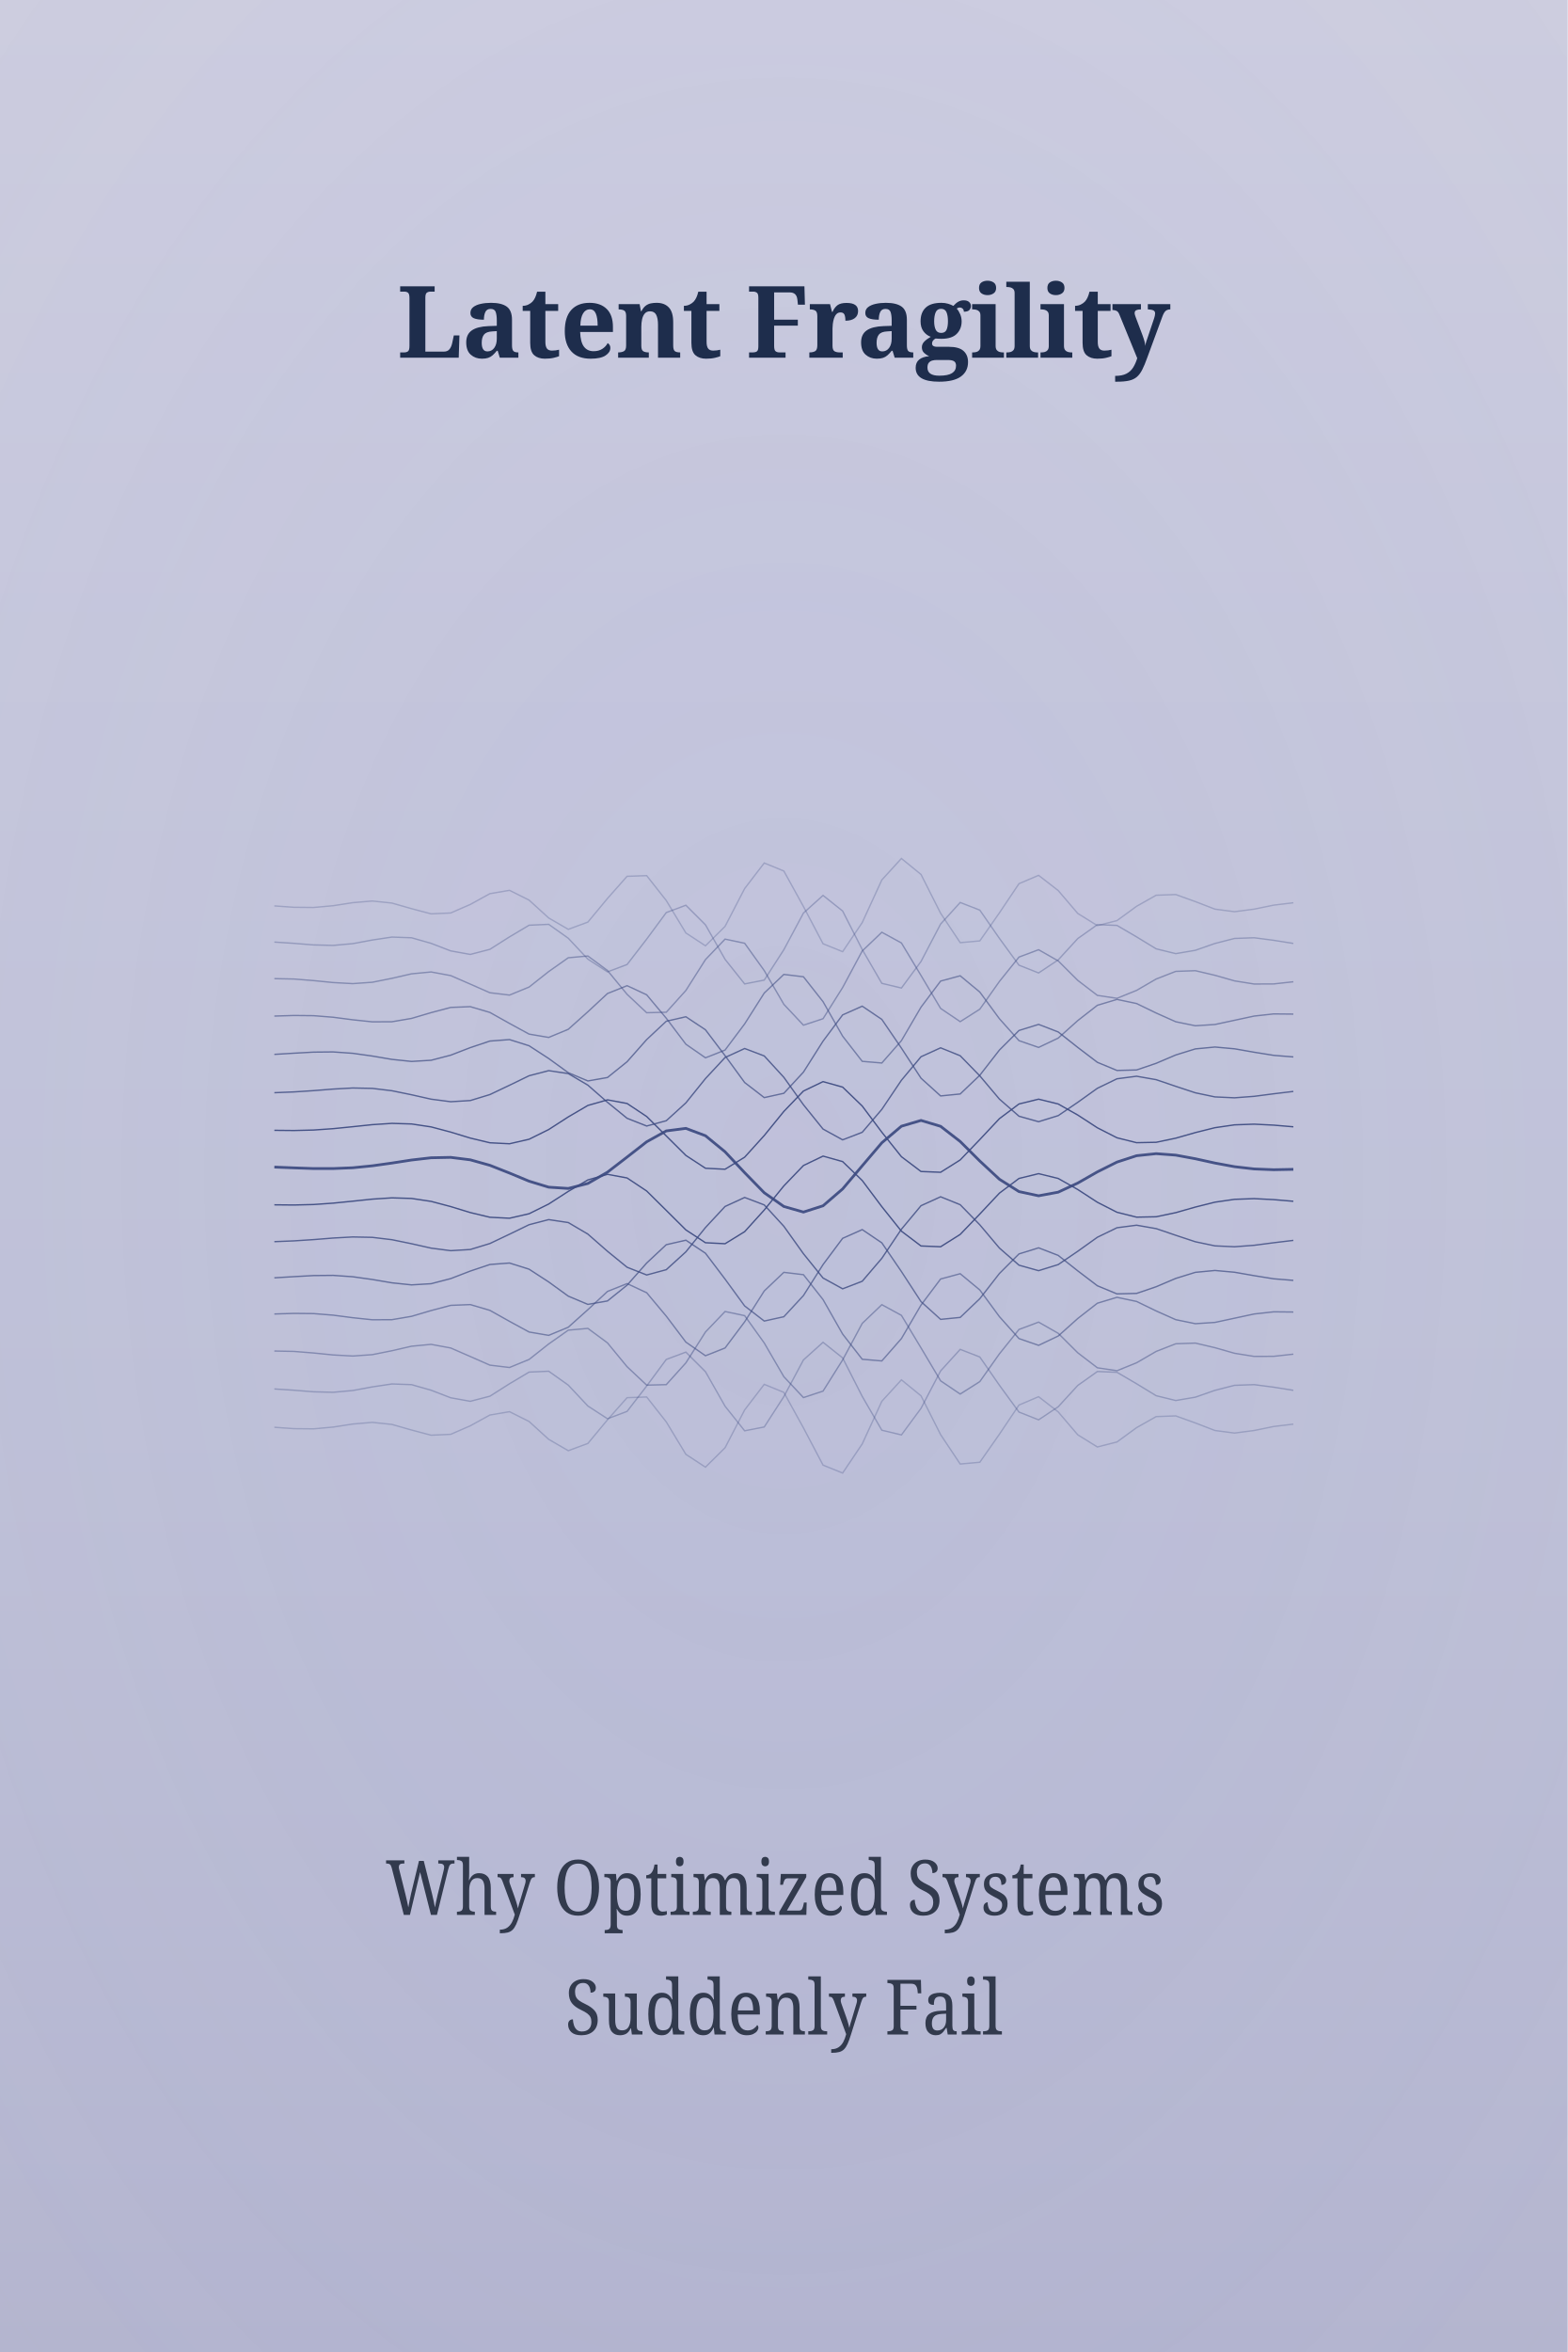
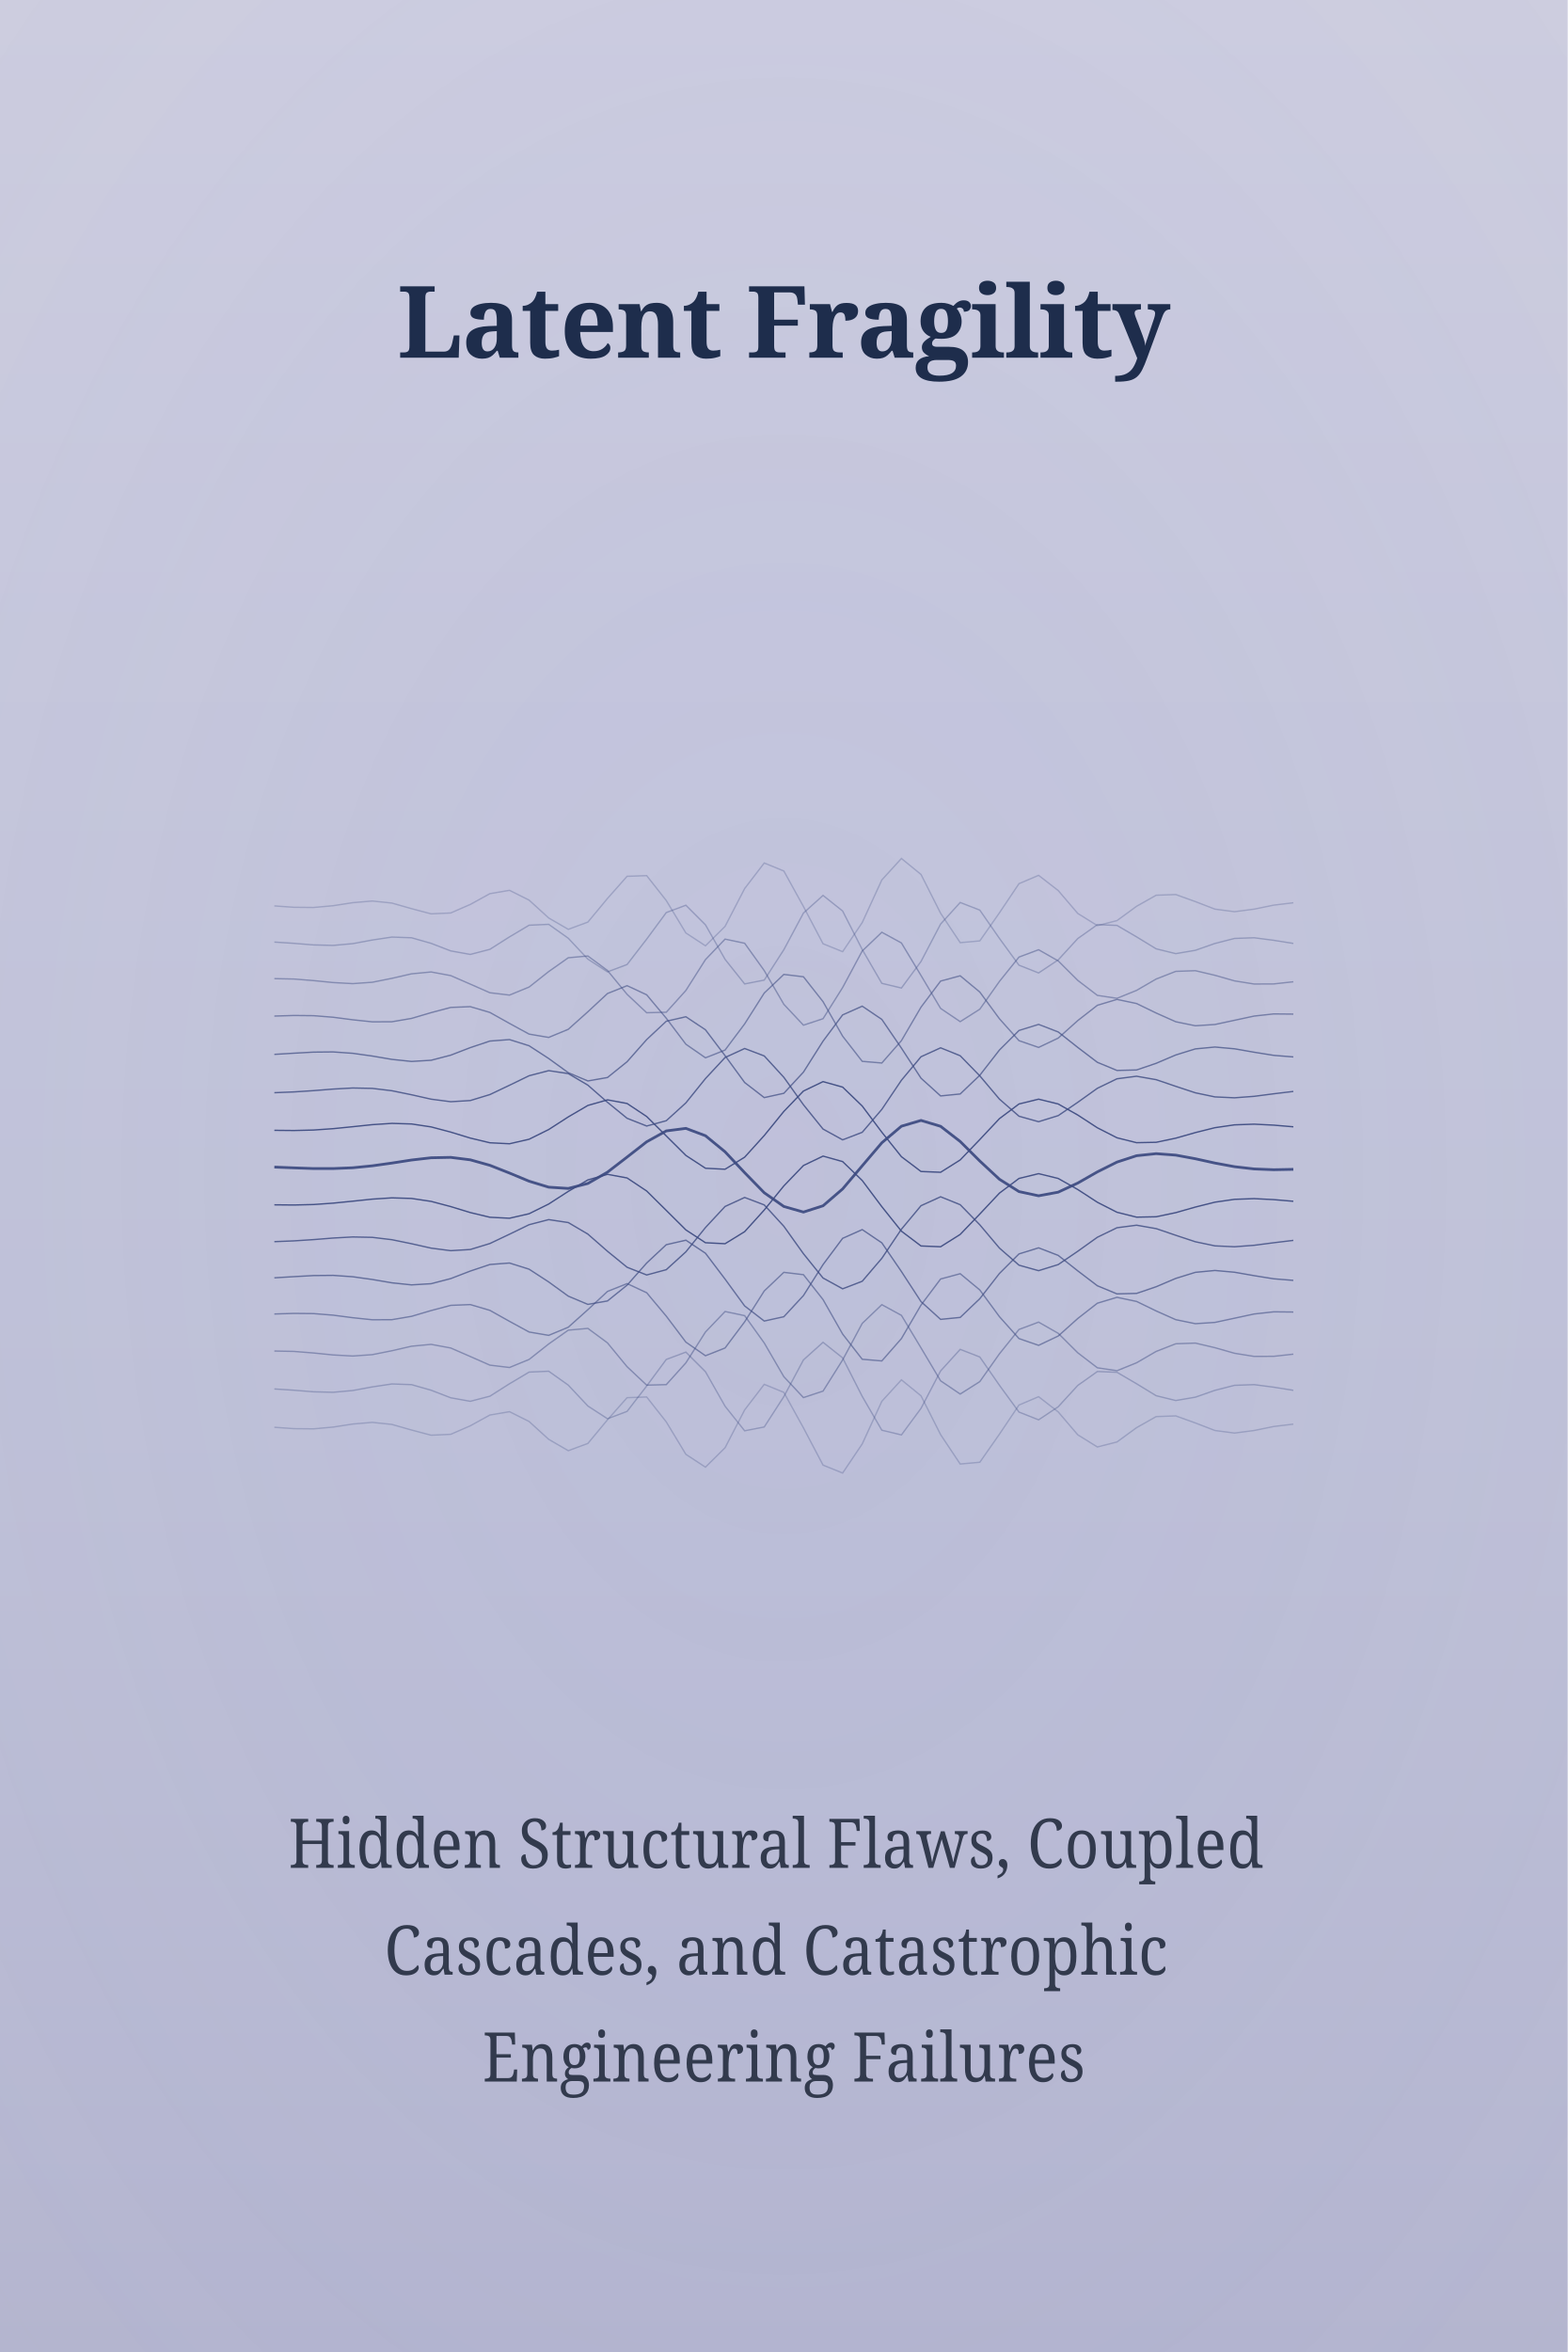
<svg xmlns="http://www.w3.org/2000/svg" viewBox="0 0 1600 2400" width="100%" height="100%">
  <defs>
    <linearGradient id="bg-latent-fragility" x1="0%" y1="0%" x2="0%" y2="100%">
      <stop offset="0%" stop-color="#cdcddf" />
      <stop offset="60%" stop-color="#c0c2d7" />
      <stop offset="100%" stop-color="#b4b5cf" />
    </linearGradient>
    <radialGradient id="halo-latent-fragility" cx="50%" cy="50%" r="75%">
      <stop offset="0%" stop-color="#818cf8" stop-opacity="0.06" />
      <stop offset="55%" stop-color="#818cf8" stop-opacity="0.03" />
      <stop offset="100%" stop-color="#818cf8" stop-opacity="0.00" />
    </radialGradient>
  </defs>
  <rect width="1600" height="2400" fill="url(#bg-latent-fragility)" />
  <rect width="1600" height="2400" fill="url(#halo-latent-fragility)" />
  <g text-anchor="middle">
    <text x="800" y="365" font-family="'Literata', Georgia, serif" font-size="102" font-weight="700" letter-spacing="-0.01em" fill="#1e2d4c">Latent Fragility</text>
  </g>
  <g class="emblem-bifurcation" transform="translate(0, -210)">
    <polyline points="280,1134.4 300,1135.8 320,1136.0 340,1134.2 360,1131.1 380,1129.4 400,1131.5 420,1137.2 440,1142.5 460,1141.6 480,1132.9 500,1121.9 520,1118.5 540,1128.5 560,1146.7 580,1158.3 600,1150.9 620,1126.8 640,1104.2 660,1103.5 680,1128.9 700,1162.0 720,1175.1 740,1155.3 760,1116.7 780,1090.6 800,1098.8 820,1135.0 840,1173.0 860,1181.1 880,1151.4 900,1107.9 920,1086.0 940,1102.3 960,1141.9 980,1171.9 1000,1170.1 1020,1141.5 1040,1111.7 1060,1103.2 1080,1118.7 1100,1142.1 1120,1154.5 1140,1149.4 1160,1134.8 1180,1123.5 1200,1122.8 1220,1130.0 1240,1137.7 1260,1140.3 1280,1137.7 1300,1133.6 1320,1131.2" stroke="#3c4a80" stroke-width="1.4" fill="none" opacity="0.28" />
    <polyline points="280,1171.3 300,1172.6 320,1174.2 340,1174.7 360,1172.9 380,1169.2 400,1166.2 420,1166.9 440,1172.6 460,1180.3 480,1183.9 500,1178.7 520,1166.0 540,1154.1 560,1153.2 580,1167.4 600,1188.7 620,1201.7 640,1194.2 660,1168.3 680,1141.2 700,1133.7 720,1153.7 740,1188.9 760,1214.0 780,1210.1 800,1179.1 820,1141.7 840,1123.7 860,1139.6 880,1178.9 900,1213.4 920,1218.2 940,1191.1 960,1152.9 980,1130.9 1000,1138.7 1020,1167.5 1040,1194.9 1060,1202.8 1080,1189.5 1100,1167.7 1120,1153.5 1140,1154.3 1160,1166.0 1180,1178.2 1200,1183.1 1220,1179.7 1240,1172.7 1260,1167.6 1280,1166.9 1300,1169.5 1320,1172.7" stroke="#3c4a80" stroke-width="1.4" fill="none" opacity="0.34" />
    <polyline points="280,1208.6 300,1209.0 320,1210.6 340,1212.6 360,1213.7 380,1212.3 400,1208.3 420,1203.7 440,1201.8 460,1205.5 480,1214.2 500,1223.0 520,1225.4 540,1217.2 560,1201.4 580,1187.3 600,1185.5 620,1200.3 640,1224.6 660,1243.4 680,1242.9 700,1220.7 720,1189.2 740,1168.3 760,1172.5 780,1200.4 800,1234.8 820,1256.1 840,1249.5 860,1217.7 880,1180.4 900,1161.3 920,1172.2 940,1205.4 960,1239.0 980,1252.5 1000,1239.8 1020,1211.5 1040,1186.6 1060,1179.1 1080,1190.5 1100,1210.4 1120,1225.7 1140,1228.7 1160,1220.6 1180,1209.0 1200,1201.2 1220,1200.5 1240,1205.2 1260,1210.9 1280,1214.1 1300,1214.0 1320,1211.8" stroke="#3c4a80" stroke-width="1.4" fill="none" opacity="0.46" />
    <polyline points="280,1246.8 300,1246.2 320,1246.4 340,1248.0 360,1250.6 380,1252.7 400,1252.6 420,1249.2 440,1243.3 460,1238.0 480,1237.2 500,1243.1 520,1254.3 540,1265.2 560,1268.6 580,1260.3 600,1242.4 620,1223.8 640,1215.8 660,1225.1 680,1249.0 700,1275.5 720,1289.4 740,1281.5 760,1254.8 780,1223.3 800,1204.3 820,1206.7 840,1232.1 860,1267.3 880,1293.0 900,1294.7 920,1271.9 940,1237.7 960,1211.1 980,1205.7 1000,1222.3 1020,1249.5 1040,1271.9 1060,1278.8 1080,1269.3 1100,1251.4 1120,1235.8 1140,1229.8 1160,1234.0 1180,1243.7 1200,1252.6 1220,1256.7 1240,1255.4 1260,1251.1 1280,1246.8 1300,1244.6 1320,1244.8" stroke="#3c4a80" stroke-width="1.4" fill="none" opacity="0.57" />
    <polyline points="280,1285.9 300,1284.7 320,1283.6 340,1283.4 360,1284.8 380,1287.6 400,1291.0 420,1293.1 440,1291.9 460,1286.7 480,1279.0 500,1272.3 520,1270.8 540,1277.1 560,1290.1 580,1304.6 600,1313.0 620,1309.5 640,1293.4 660,1270.8 680,1252.1 700,1247.5 720,1260.8 740,1287.2 760,1314.6 780,1330.0 800,1325.6 820,1304.0 840,1272.4 860,1245.6 880,1236.7 900,1250.2 920,1279.5 940,1310.2 960,1328.3 980,1326.3 1000,1307.2 1020,1281.5 1040,1261.5 1060,1255.3 1080,1263.0 1100,1278.8 1120,1294.0 1140,1302.3 1160,1301.8 1180,1295.0 1200,1286.5 1220,1280.3 1240,1278.4 1260,1280.2 1280,1283.7 1300,1286.9 1320,1288.5" stroke="#3c4a80" stroke-width="1.4" fill="none" opacity="0.69" />
    <polyline points="280,1325.0 300,1324.2 320,1322.9 340,1321.3 360,1320.2 380,1320.6 400,1323.0 420,1327.1 440,1331.6 460,1334.2 480,1333.0 500,1326.9 520,1317.4 540,1307.7 560,1302.5 580,1305.5 600,1317.3 620,1334.8 640,1351.1 660,1359.0 680,1353.6 700,1335.4 720,1310.6 740,1289.1 760,1279.9 780,1287.5 800,1309.3 820,1337.3 840,1362.1 860,1373.1 880,1365.4 900,1342.0 920,1312.3 940,1288.3 960,1279.2 980,1287.3 1000,1307.8 1020,1331.5 1040,1349.0 1060,1354.6 1080,1348.4 1100,1334.8 1120,1320.5 1140,1310.8 1160,1308.2 1180,1311.7 1200,1318.5 1220,1325.1 1240,1329.3 1260,1330.2 1280,1328.7 1300,1326.1 1320,1323.7" stroke="#3c4a80" stroke-width="1.4" fill="none" opacity="0.80" />
    <polyline points="280,1363.4 300,1363.6 320,1363.1 340,1361.7 360,1359.7 380,1357.6 400,1356.3 420,1356.9 440,1359.9 460,1365.2 480,1371.3 500,1376.1 520,1377.1 540,1372.5 560,1362.6 580,1349.7 600,1338.0 620,1332.3 640,1336.0 660,1349.3 680,1369.1 700,1389.0 720,1402.1 740,1403.1 760,1390.8 780,1368.7 800,1344.1 820,1323.3 840,1313.7 860,1319.3 880,1338.6 900,1365.3 920,1390.3 940,1405.4 960,1406.2 980,1393.6 1000,1372.8 1020,1351.5 1040,1336.5 1060,1331.6 1080,1336.5 1100,1347.8 1120,1360.8 1140,1371.0 1160,1376.0 1180,1375.6 1200,1371.4 1220,1365.7 1240,1360.7 1260,1357.8 1280,1357.1 1300,1358.1 1320,1359.8" stroke="#3c4a80" stroke-width="1.4" fill="none" opacity="0.92" />
    <polyline points="280,1400.9 300,1401.7 320,1402.4 340,1402.4 360,1401.6 380,1399.6 400,1396.8 420,1393.7 440,1391.4 460,1391.0 480,1393.5 500,1399.1 520,1407.0 540,1415.3 560,1421.4 580,1422.7 600,1417.6 620,1406.1 640,1390.7 660,1375.1 680,1364.0 700,1361.4 720,1368.9 740,1385.3 760,1406.6 780,1427.1 800,1441.1 820,1446.8 840,1440.4 860,1423.2 880,1399.6 900,1376.1 920,1359.2 940,1353.3 960,1359.3 980,1374.8 1000,1394.7 1020,1413.3 1040,1425.9 1060,1430.2 1080,1426.5 1100,1417.2 1120,1405.8 1140,1395.8 1160,1389.3 1180,1387.2 1200,1388.7 1220,1392.4 1240,1396.8 1260,1400.5 1280,1402.8 1300,1403.6 1320,1403.2" stroke="#3c4a80" stroke-width="2.8" fill="none" opacity="0.92" />
    <polyline points="280,1439.4 300,1439.6 320,1439.1 340,1437.7 360,1435.7 380,1433.6 400,1432.3 420,1432.9 440,1435.9 460,1441.2 480,1447.3 500,1452.1 520,1453.1 540,1448.5 560,1438.6 580,1425.7 600,1414.0 620,1408.3 640,1412.0 660,1425.3 680,1445.1 700,1465.0 720,1478.1 740,1479.1 760,1466.8 780,1444.7 800,1420.1 820,1399.3 840,1389.7 860,1395.3 880,1414.6 900,1441.3 920,1466.3 940,1481.4 960,1482.2 980,1469.6 1000,1448.8 1020,1427.5 1040,1412.5 1060,1407.6 1080,1412.5 1100,1423.8 1120,1436.8 1140,1447.0 1160,1452.0 1180,1451.6 1200,1447.4 1220,1441.7 1240,1436.7 1260,1433.8 1280,1433.1 1300,1434.1 1320,1435.8" stroke="#3c4a80" stroke-width="1.4" fill="none" opacity="0.92" />
    <polyline points="280,1477.0 300,1476.2 320,1474.9 340,1473.3 360,1472.2 380,1472.6 400,1475.0 420,1479.1 440,1483.6 460,1486.2 480,1485.0 500,1478.9 520,1469.4 540,1459.7 560,1454.5 580,1457.5 600,1469.3 620,1486.8 640,1503.1 660,1511.0 680,1505.6 700,1487.4 720,1462.6 740,1441.1 760,1431.9 780,1439.5 800,1461.3 820,1489.3 840,1514.1 860,1525.1 880,1517.4 900,1494.0 920,1464.3 940,1440.3 960,1431.2 980,1439.3 1000,1459.8 1020,1483.5 1040,1501.0 1060,1506.6 1080,1500.4 1100,1486.8 1120,1472.5 1140,1462.8 1160,1460.2 1180,1463.7 1200,1470.5 1220,1477.1 1240,1481.3 1260,1482.2 1280,1480.7 1300,1478.1 1320,1475.7" stroke="#3c4a80" stroke-width="1.4" fill="none" opacity="0.80" />
    <polyline points="280,1513.9 300,1512.7 320,1511.6 340,1511.4 360,1512.8 380,1515.6 400,1519.0 420,1521.1 440,1519.9 460,1514.7 480,1507.0 500,1500.3 520,1498.8 540,1505.1 560,1518.1 580,1532.6 600,1541.0 620,1537.5 640,1521.4 660,1498.8 680,1480.1 700,1475.5 720,1488.8 740,1515.2 760,1542.6 780,1558.0 800,1553.6 820,1532.0 840,1500.4 860,1473.6 880,1464.7 900,1478.2 920,1507.5 940,1538.2 960,1556.3 980,1554.3 1000,1535.2 1020,1509.5 1040,1489.5 1060,1483.3 1080,1491.0 1100,1506.8 1120,1522.0 1140,1530.3 1160,1529.8 1180,1523.0 1200,1514.5 1220,1508.3 1240,1506.4 1260,1508.2 1280,1511.7 1300,1514.9 1320,1516.5" stroke="#3c4a80" stroke-width="1.4" fill="none" opacity="0.69" />
    <polyline points="280,1550.8 300,1550.2 320,1550.4 340,1552.0 360,1554.6 380,1556.7 400,1556.6 420,1553.2 440,1547.3 460,1542.0 480,1541.2 500,1547.1 520,1558.3 540,1569.2 560,1572.6 580,1564.3 600,1546.4 620,1527.8 640,1519.8 660,1529.1 680,1553.0 700,1579.5 720,1593.4 740,1585.5 760,1558.8 780,1527.3 800,1508.3 820,1510.7 840,1536.1 860,1571.3 880,1597.0 900,1598.7 920,1575.9 940,1541.7 960,1515.1 980,1509.7 1000,1526.3 1020,1553.5 1040,1575.9 1060,1582.8 1080,1573.3 1100,1555.4 1120,1539.8 1140,1533.8 1160,1538.0 1180,1547.7 1200,1556.6 1220,1560.7 1240,1559.4 1260,1555.1 1280,1550.8 1300,1548.6 1320,1548.8" stroke="#3c4a80" stroke-width="1.4" fill="none" opacity="0.57" />
    <polyline points="280,1588.6 300,1589.0 320,1590.6 340,1592.6 360,1593.7 380,1592.3 400,1588.3 420,1583.7 440,1581.8 460,1585.5 480,1594.2 500,1603.0 520,1605.4 540,1597.2 560,1581.4 580,1567.3 600,1565.5 620,1580.3 640,1604.6 660,1623.4 680,1622.9 700,1600.7 720,1569.2 740,1548.3 760,1552.5 780,1580.4 800,1614.8 820,1636.1 840,1629.5 860,1597.7 880,1560.4 900,1541.3 920,1552.2 940,1585.4 960,1619.0 980,1632.5 1000,1619.8 1020,1591.5 1040,1566.6 1060,1559.1 1080,1570.5 1100,1590.4 1120,1605.7 1140,1608.7 1160,1600.6 1180,1589.0 1200,1581.2 1220,1580.5 1240,1585.2 1260,1590.9 1280,1594.1 1300,1594.0 1320,1591.8" stroke="#3c4a80" stroke-width="1.4" fill="none" opacity="0.46" />
    <polyline points="280,1627.3 300,1628.6 320,1630.2 340,1630.7 360,1628.9 380,1625.2 400,1622.2 420,1622.9 440,1628.6 460,1636.3 480,1639.9 500,1634.7 520,1622.0 540,1610.1 560,1609.2 580,1623.4 600,1644.7 620,1657.7 640,1650.2 660,1624.3 680,1597.2 700,1589.7 720,1609.7 740,1644.9 760,1670.0 780,1666.1 800,1635.1 820,1597.7 840,1579.7 860,1595.6 880,1634.9 900,1669.4 920,1674.2 940,1647.1 960,1608.9 980,1586.9 1000,1594.7 1020,1623.5 1040,1650.9 1060,1658.8 1080,1645.5 1100,1623.7 1120,1609.5 1140,1610.3 1160,1622.0 1180,1634.2 1200,1639.1 1220,1635.7 1240,1628.7 1260,1623.6 1280,1622.9 1300,1625.5 1320,1628.7" stroke="#3c4a80" stroke-width="1.4" fill="none" opacity="0.34" />
    <polyline points="280,1666.4 300,1667.8 320,1668.0 340,1666.2 360,1663.1 380,1661.4 400,1663.5 420,1669.2 440,1674.5 460,1673.6 480,1664.9 500,1653.9 520,1650.5 540,1660.5 560,1678.7 580,1690.3 600,1682.9 620,1658.8 640,1636.2 660,1635.5 680,1660.9 700,1694.0 720,1707.1 740,1687.3 760,1648.7 780,1622.6 800,1630.8 820,1667.0 840,1705.0 860,1713.1 880,1683.4 900,1639.9 920,1618.0 940,1634.3 960,1673.9 980,1703.9 1000,1702.1 1020,1673.5 1040,1643.7 1060,1635.2 1080,1650.7 1100,1674.1 1120,1686.5 1140,1681.4 1160,1666.8 1180,1655.5 1200,1654.8 1220,1662.0 1240,1669.7 1260,1672.3 1280,1669.7 1300,1665.6 1320,1663.2" stroke="#3c4a80" stroke-width="1.4" fill="none" opacity="0.28" />
  </g>
  <g text-anchor="middle" transform="translate(800, 0) scale(0.87, 1) translate(-800, 0)">
-     <text x="800" y="1954" font-family="'Literata', Georgia, serif" font-size="78" font-weight="400" letter-spacing="0.01em" fill="#323a4d">
-       <tspan x="800" dy="0">Why Optimized Systems</tspan>
-       <tspan x="800" dy="122">Suddenly Fail</tspan>
+     <text x="800" y="1906" font-family="'Literata', Georgia, serif" font-size="70" font-weight="400" letter-spacing="0.01em" fill="#323a4d">
+       <tspan x="800" dy="0">Hidden Structural Flaws, Coupled</tspan>
+       <tspan x="800" dy="109">Cascades, and Catastrophic</tspan>
+       <tspan x="800" dy="109">Engineering Failures</tspan>
    </text>
  </g>
</svg>
